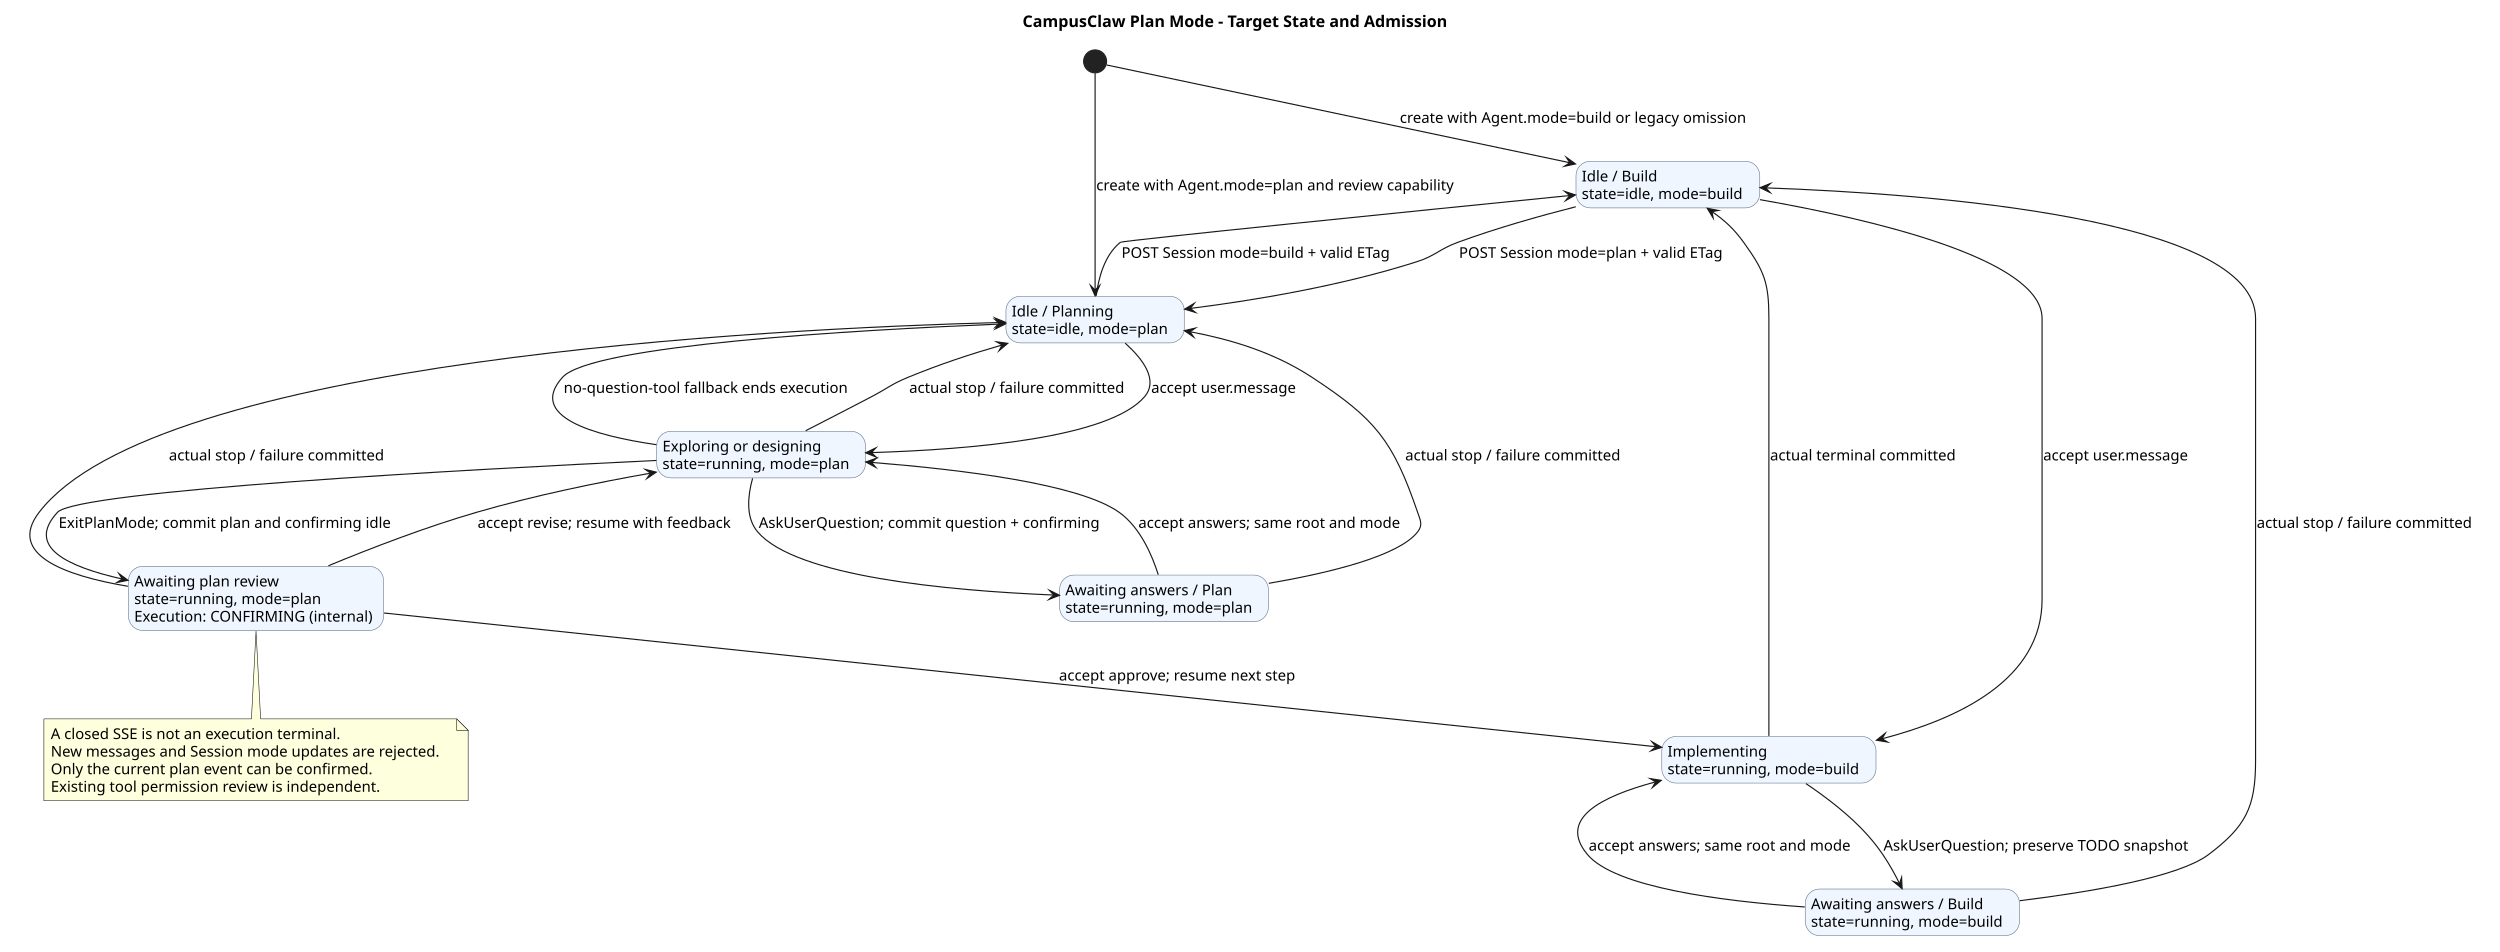
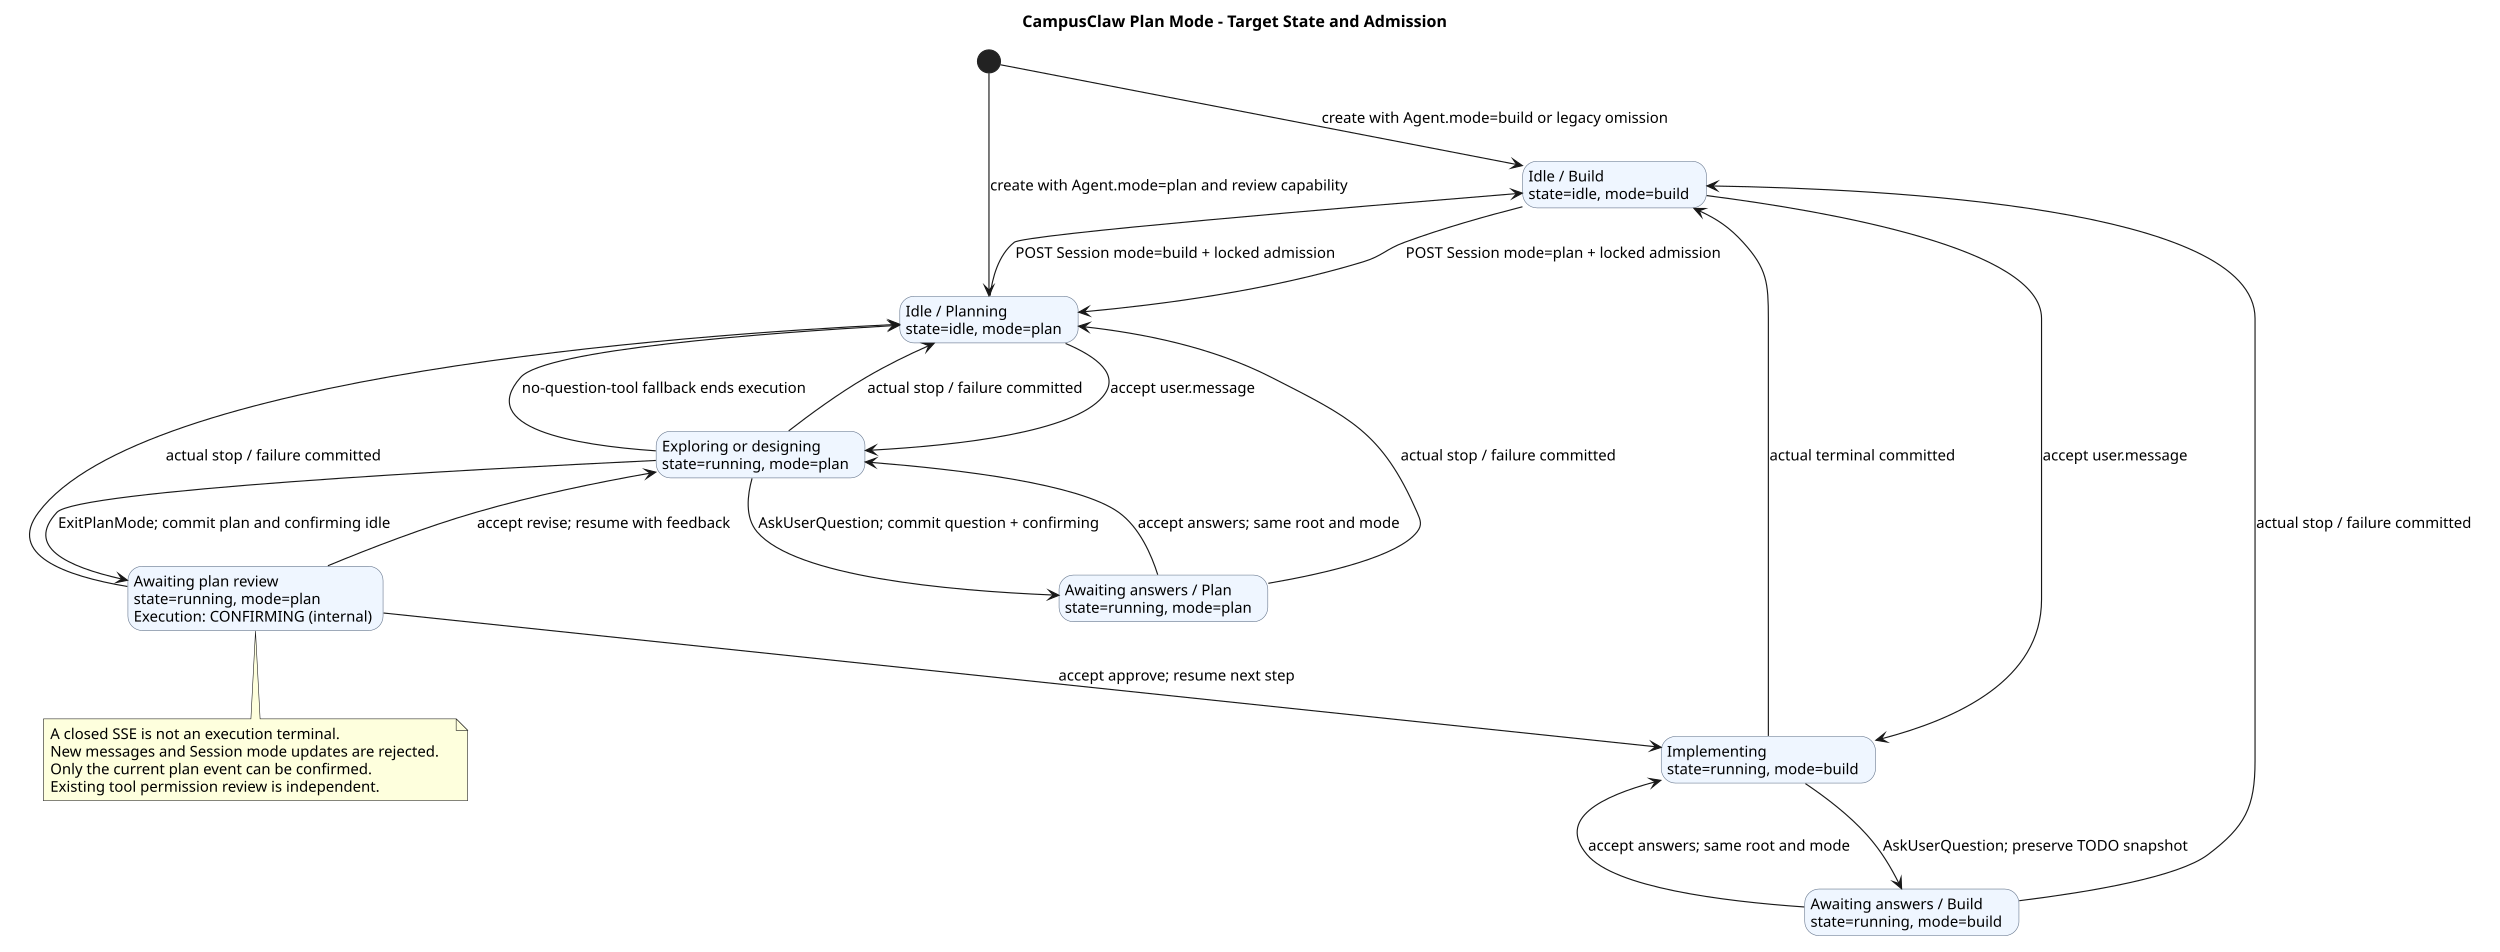
<svg xmlns="http://www.w3.org/2000/svg" contentStyleType="text/css" data-diagram-type="STATE" height="829px" preserveAspectRatio="none" style="width:2178px;height:829px;background:#FFFFFF;" version="1.1" viewBox="0 0 2178 829" width="2178px" zoomAndPan="magnify">
  <defs />
  <g>
    <g class="title" data-source-line="424">
-       <text fill="#000000" font-family="sans-serif" font-size="14" font-weight="700" lengthAdjust="spacing" textLength="390.018" x="890.797" y="23.535">CampusClaw Plan Mode - Target State and Admission</text>
+       <text fill="#000000" font-family="sans-serif" font-size="14" font-weight="700" lengthAdjust="spacing" textLength="390.018" x="890.567" y="23.535">CampusClaw Plan Mode - Target State and Admission</text>
    </g>
-     <rect fill="#EFF6FF" height="40.621" rx="12.5" ry="12.5" style="stroke:#64748B;stroke-width:0.5;" width="160.103" x="1373" y="140.488" />
-     <text fill="#000000" font-family="sans-serif" font-size="13" lengthAdjust="spacing" textLength="69.215" x="1378" y="158.057">Idle / Build</text>
-     <text fill="#000000" font-family="sans-serif" font-size="13" lengthAdjust="spacing" textLength="150.103" x="1378" y="173.367">state=idle, mode=build</text>
-     <rect fill="#EFF6FF" height="40.621" rx="12.5" ry="12.5" style="stroke:#64748B;stroke-width:0.5;" width="155.342" x="876.38" y="258.108" />
-     <text fill="#000000" font-family="sans-serif" font-size="13" lengthAdjust="spacing" textLength="92.162" x="881.38" y="275.677">Idle / Planning</text>
-     <text fill="#000000" font-family="sans-serif" font-size="13" lengthAdjust="spacing" textLength="145.342" x="881.38" y="290.987">state=idle, mode=plan</text>
-     <rect fill="#EFF6FF" height="40.621" rx="12.5" ry="12.5" style="stroke:#64748B;stroke-width:0.5;" width="181.856" x="572.12" y="375.728" />
-     <text fill="#000000" font-family="sans-serif" font-size="13" lengthAdjust="spacing" textLength="143.641" x="577.12" y="393.297">Exploring or designing</text>
-     <text fill="#000000" font-family="sans-serif" font-size="13" lengthAdjust="spacing" textLength="171.856" x="577.12" y="408.607">state=running, mode=plan</text>
-     <rect fill="#EFF6FF" height="55.932" rx="12.5" ry="12.5" style="stroke:#64748B;stroke-width:0.5;" width="222.285" x="111.91" y="493.358" />
-     <text fill="#000000" font-family="sans-serif" font-size="13" lengthAdjust="spacing" textLength="130.438" x="116.91" y="510.927">Awaiting plan review</text>
-     <text fill="#000000" font-family="sans-serif" font-size="13" lengthAdjust="spacing" textLength="171.856" x="116.91" y="526.237">state=running, mode=plan</text>
-     <text fill="#000000" font-family="sans-serif" font-size="13" lengthAdjust="spacing" textLength="212.285" x="116.91" y="541.548">Execution: CONFIRMING (internal)</text>
-     <rect fill="#EFF6FF" height="40.621" rx="12.5" ry="12.5" style="stroke:#64748B;stroke-width:0.5;" width="186.617" x="1447.74" y="641.598" />
-     <text fill="#000000" font-family="sans-serif" font-size="13" lengthAdjust="spacing" textLength="87.306" x="1452.74" y="659.167">Implementing</text>
-     <text fill="#000000" font-family="sans-serif" font-size="13" lengthAdjust="spacing" textLength="176.617" x="1452.74" y="674.477">state=running, mode=build</text>
-     <rect fill="#EFF6FF" height="40.621" rx="12.5" ry="12.5" style="stroke:#64748B;stroke-width:0.5;" width="181.856" x="923.12" y="501.008" />
-     <text fill="#000000" font-family="sans-serif" font-size="13" lengthAdjust="spacing" textLength="151.144" x="928.12" y="518.577">Awaiting answers / Plan</text>
-     <text fill="#000000" font-family="sans-serif" font-size="13" lengthAdjust="spacing" textLength="171.856" x="928.12" y="533.887">state=running, mode=plan</text>
-     <rect fill="#EFF6FF" height="40.621" rx="12.5" ry="12.5" style="stroke:#64748B;stroke-width:0.5;" width="186.617" x="1572.74" y="774.528" />
-     <text fill="#000000" font-family="sans-serif" font-size="13" lengthAdjust="spacing" textLength="156.197" x="1577.74" y="792.097">Awaiting answers / Build</text>
-     <text fill="#000000" font-family="sans-serif" font-size="13" lengthAdjust="spacing" textLength="176.617" x="1577.74" y="807.407">state=running, mode=build</text>
+     <rect fill="#EFF6FF" height="40.621" rx="12.5" ry="12.5" style="stroke:#64748B;stroke-width:0.5;" width="160.103" x="1326.53" y="140.488" />
+     <text fill="#000000" font-family="sans-serif" font-size="13" lengthAdjust="spacing" textLength="69.215" x="1331.53" y="158.057">Idle / Build</text>
+     <text fill="#000000" font-family="sans-serif" font-size="13" lengthAdjust="spacing" textLength="150.103" x="1331.53" y="173.367">state=idle, mode=build</text>
+     <rect fill="#EFF6FF" height="40.621" rx="12.5" ry="12.5" style="stroke:#64748B;stroke-width:0.5;" width="155.342" x="783.91" y="258.108" />
+     <text fill="#000000" font-family="sans-serif" font-size="13" lengthAdjust="spacing" textLength="92.162" x="788.91" y="275.677">Idle / Planning</text>
+     <text fill="#000000" font-family="sans-serif" font-size="13" lengthAdjust="spacing" textLength="145.342" x="788.91" y="290.987">state=idle, mode=plan</text>
+     <rect fill="#EFF6FF" height="40.621" rx="12.5" ry="12.5" style="stroke:#64748B;stroke-width:0.5;" width="181.856" x="571.66" y="375.728" />
+     <text fill="#000000" font-family="sans-serif" font-size="13" lengthAdjust="spacing" textLength="143.641" x="576.66" y="393.297">Exploring or designing</text>
+     <text fill="#000000" font-family="sans-serif" font-size="13" lengthAdjust="spacing" textLength="171.856" x="576.66" y="408.607">state=running, mode=plan</text>
+     <rect fill="#EFF6FF" height="55.932" rx="12.5" ry="12.5" style="stroke:#64748B;stroke-width:0.5;" width="222.285" x="111.44" y="493.358" />
+     <text fill="#000000" font-family="sans-serif" font-size="13" lengthAdjust="spacing" textLength="130.438" x="116.44" y="510.927">Awaiting plan review</text>
+     <text fill="#000000" font-family="sans-serif" font-size="13" lengthAdjust="spacing" textLength="171.856" x="116.44" y="526.237">state=running, mode=plan</text>
+     <text fill="#000000" font-family="sans-serif" font-size="13" lengthAdjust="spacing" textLength="212.285" x="116.44" y="541.548">Execution: CONFIRMING (internal)</text>
+     <rect fill="#EFF6FF" height="40.621" rx="12.5" ry="12.5" style="stroke:#64748B;stroke-width:0.5;" width="186.617" x="1447.28" y="641.598" />
+     <text fill="#000000" font-family="sans-serif" font-size="13" lengthAdjust="spacing" textLength="87.306" x="1452.28" y="659.167">Implementing</text>
+     <text fill="#000000" font-family="sans-serif" font-size="13" lengthAdjust="spacing" textLength="176.617" x="1452.28" y="674.477">state=running, mode=build</text>
+     <rect fill="#EFF6FF" height="40.621" rx="12.5" ry="12.5" style="stroke:#64748B;stroke-width:0.5;" width="181.856" x="922.66" y="501.008" />
+     <text fill="#000000" font-family="sans-serif" font-size="13" lengthAdjust="spacing" textLength="151.144" x="927.66" y="518.577">Awaiting answers / Plan</text>
+     <text fill="#000000" font-family="sans-serif" font-size="13" lengthAdjust="spacing" textLength="171.856" x="927.66" y="533.887">state=running, mode=plan</text>
+     <rect fill="#EFF6FF" height="40.621" rx="12.5" ry="12.5" style="stroke:#64748B;stroke-width:0.5;" width="186.617" x="1572.28" y="774.528" />
+     <text fill="#000000" font-family="sans-serif" font-size="13" lengthAdjust="spacing" textLength="156.197" x="1577.28" y="792.097">Awaiting answers / Build</text>
+     <text fill="#000000" font-family="sans-serif" font-size="13" lengthAdjust="spacing" textLength="176.617" x="1577.28" y="807.407">state=running, mode=build</text>
    <g class="start_entity" data-qualified-name=".start." data-source-line="441" id="ent0008">
-       <ellipse cx="954.05" cy="53.488" fill="#222222" rx="10" ry="10" style="stroke:#222222;stroke-width:1;" />
+       <ellipse cx="861.59" cy="53.488" fill="#222222" rx="10" ry="10" style="stroke:#222222;stroke-width:1;" />
    </g>
    <g class="entity" data-qualified-name="GMN28" data-source-line="462" id="ent0029">
-       <path d="M38.23,626.288 L38.23,697.53 A0,0 0 0 0 38.23,697.53 L407.862,697.53 A0,0 0 0 0 407.862,697.53 L407.862,636.288 L397.862,626.288 L227.05,626.288 L223.05,549.698 L219.05,626.288 L38.23,626.288 A0,0 0 0 0 38.23,626.288" fill="#FEFFDD" style="stroke:#181818;stroke-width:0.5;" />
-       <path d="M397.862,626.288 L397.862,636.288 L407.862,636.288 L397.862,626.288" fill="#FEFFDD" style="stroke:#181818;stroke-width:0.5;" />
-       <text fill="#000000" font-family="sans-serif" font-size="13" lengthAdjust="spacing" textLength="264.107" x="44.23" y="643.857">A closed SSE is not an execution terminal.</text>
-       <text fill="#000000" font-family="sans-serif" font-size="13" lengthAdjust="spacing" textLength="348.632" x="44.23" y="659.167">New messages and Session mode updates are rejected.</text>
-       <text fill="#000000" font-family="sans-serif" font-size="13" lengthAdjust="spacing" textLength="290.126" x="44.23" y="674.478">Only the current plan event can be confirmed.</text>
-       <text fill="#000000" font-family="sans-serif" font-size="13" lengthAdjust="spacing" textLength="298.962" x="44.23" y="689.788">Existing tool permission review is independent.</text>
+       <path d="M37.77,626.288 L37.77,697.53 A0,0 0 0 0 37.77,697.53 L407.402,697.53 A0,0 0 0 0 407.402,697.53 L407.402,636.288 L397.402,626.288 L226.59,626.288 L222.59,549.698 L218.59,626.288 L37.77,626.288 A0,0 0 0 0 37.77,626.288" fill="#FEFFDD" style="stroke:#181818;stroke-width:0.5;" />
+       <path d="M397.402,626.288 L397.402,636.288 L407.402,636.288 L397.402,626.288" fill="#FEFFDD" style="stroke:#181818;stroke-width:0.5;" />
+       <text fill="#000000" font-family="sans-serif" font-size="13" lengthAdjust="spacing" textLength="264.107" x="43.77" y="643.857">A closed SSE is not an execution terminal.</text>
+       <text fill="#000000" font-family="sans-serif" font-size="13" lengthAdjust="spacing" textLength="348.632" x="43.77" y="659.167">New messages and Session mode updates are rejected.</text>
+       <text fill="#000000" font-family="sans-serif" font-size="13" lengthAdjust="spacing" textLength="290.126" x="43.77" y="674.478">Only the current plan event can be confirmed.</text>
+       <text fill="#000000" font-family="sans-serif" font-size="13" lengthAdjust="spacing" textLength="298.962" x="43.77" y="689.788">Existing tool permission review is independent.</text>
    </g>
    <g class="link" data-entity-1="ent0008" data-entity-2="ent0001" data-link-type="dependency" data-source-line="441" id="lnk9">
-       <path d="M964.02,56.598 C1014.81,67.308 1242.388,115.346 1367.648,141.776" fill="none" id="*start*-to-Normal" style="stroke:#181818;stroke-width:1;" />
-       <polygon fill="#181818" points="1372.54,142.808,1364.56,137.036,1367.648,141.776,1362.908,144.864,1372.54,142.808" style="stroke:#181818;stroke-width:1;stroke-linejoin:miter;stroke-miterlimit:10;" />
-       <text fill="#000000" font-family="sans-serif" font-size="13" lengthAdjust="spacing" textLength="314.952" x="1219.51" y="107.057">create with Agent.mode=build or legacy omission</text>
+       <path d="M871.51,56.408 C925.94,66.928 1185.741,117.13 1321.311,143.32" fill="none" id="*start*-to-Normal" style="stroke:#181818;stroke-width:1;" />
+       <polygon fill="#181818" points="1326.22,144.268,1318.142,138.634,1321.311,143.32,1316.625,146.489,1326.22,144.268" style="stroke:#181818;stroke-width:1;stroke-linejoin:miter;stroke-miterlimit:10;" />
+       <text fill="#000000" font-family="sans-serif" font-size="13" lengthAdjust="spacing" textLength="314.952" x="1151.43" y="107.057">create with Agent.mode=build or legacy omission</text>
    </g>
    <g class="link" data-entity-1="ent0008" data-entity-2="ent0002" data-link-type="dependency" data-source-line="442" id="lnk10">
-       <path d="M954.05,63.788 C954.05,97.158 954.05,206.408 954.05,252.698" fill="none" id="*start*-to-PlanIdle" style="stroke:#181818;stroke-width:1;" />
-       <polygon fill="#181818" points="954.05,257.698,958.05,248.698,954.05,252.698,950.05,248.698,954.05,257.698" style="stroke:#181818;stroke-width:1;stroke-linejoin:miter;stroke-miterlimit:10;" />
-       <text fill="#000000" font-family="sans-serif" font-size="13" lengthAdjust="spacing" textLength="324.251" x="955.05" y="165.867">create with Agent.mode=plan and review capability</text>
+       <path d="M861.59,63.788 C861.59,97.158 861.59,206.408 861.59,252.698" fill="none" id="*start*-to-PlanIdle" style="stroke:#181818;stroke-width:1;" />
+       <polygon fill="#181818" points="861.59,257.698,865.59,248.698,861.59,252.698,857.59,248.698,861.59,257.698" style="stroke:#181818;stroke-width:1;stroke-linejoin:miter;stroke-miterlimit:10;" />
+       <text fill="#000000" font-family="sans-serif" font-size="13" lengthAdjust="spacing" textLength="324.251" x="862.59" y="165.867">create with Agent.mode=plan and review capability</text>
    </g>
    <g class="link" data-entity-1="ent0001" data-entity-2="ent0002" data-link-type="dependency" data-source-line="443" id="lnk11">
-       <path d="M1372.82,180.128 C1340.49,188.358 1303.1,198.968 1270.05,211.108 C1253.44,217.218 1250.91,222.748 1234.05,228.108 C1167.49,249.268 1093.92,261.466 1037,268.716" fill="none" id="Normal-to-PlanIdle" style="stroke:#181818;stroke-width:1;" />
-       <polygon fill="#181818" points="1032.04,269.348,1041.473,272.179,1037,268.716,1040.463,264.243,1032.04,269.348" style="stroke:#181818;stroke-width:1;stroke-linejoin:miter;stroke-miterlimit:10;" />
-       <text fill="#000000" font-family="sans-serif" font-size="13" lengthAdjust="spacing" textLength="243.94" x="1271.05" y="224.677">POST Session mode=plan + valid ETag</text>
+       <path d="M1326.35,180.128 C1294.02,188.358 1256.63,198.968 1223.59,211.108 C1206.98,217.218 1204.51,222.958 1187.59,228.108 C1105.04,253.248 1011.649,265.432 944.709,271.562" fill="none" id="Normal-to-PlanIdle" style="stroke:#181818;stroke-width:1;" />
+       <polygon fill="#181818" points="939.73,272.018,949.057,275.181,944.709,271.562,948.328,267.214,939.73,272.018" style="stroke:#181818;stroke-width:1;stroke-linejoin:miter;stroke-miterlimit:10;" />
+       <text fill="#000000" font-family="sans-serif" font-size="13" lengthAdjust="spacing" textLength="289.529" x="1224.59" y="224.677">POST Session mode=plan + locked admission</text>
    </g>
    <g class="link" data-entity-1="ent0002" data-entity-2="ent0001" data-link-type="dependency" data-source-line="444" id="lnk12">
-       <path d="M955.06,257.668 C956.96,242.488 962.15,222.278 976.05,211.108 C977.97,209.568 1232.075,183.927 1367.555,170.347" fill="none" id="PlanIdle-to-Normal" style="stroke:#181818;stroke-width:1;" />
-       <polygon fill="#181818" points="1372.53,169.848,1363.176,166.766,1367.555,170.347,1363.974,174.726,1372.53,169.848" style="stroke:#181818;stroke-width:1;stroke-linejoin:miter;stroke-miterlimit:10;" />
-       <text fill="#000000" font-family="sans-serif" font-size="13" lengthAdjust="spacing" textLength="248.701" x="977.05" y="224.677">POST Session mode=build + valid ETag</text>
+       <path d="M862.57,257.628 C864.45,242.428 869.63,222.218 883.59,211.108 C892.14,204.298 1176.696,180.404 1321.206,168.654" fill="none" id="PlanIdle-to-Normal" style="stroke:#181818;stroke-width:1;" />
+       <polygon fill="#181818" points="1326.19,168.248,1316.895,164.991,1321.206,168.654,1317.544,172.964,1326.19,168.248" style="stroke:#181818;stroke-width:1;stroke-linejoin:miter;stroke-miterlimit:10;" />
+       <text fill="#000000" font-family="sans-serif" font-size="13" lengthAdjust="spacing" textLength="294.29" x="884.59" y="224.677">POST Session mode=build + locked admission</text>
    </g>
    <g class="link" data-entity-1="ent0002" data-entity-2="ent0003" data-link-type="dependency" data-source-line="445" id="lnk13">
-       <path d="M980.27,298.968 C995.57,312.718 1009.6,331.188 997.05,345.728 C966.22,381.448 847.058,391.594 759.158,394.314" fill="none" id="PlanIdle-to-Planning" style="stroke:#181818;stroke-width:1;" />
-       <polygon fill="#181818" points="754.16,394.468,763.279,398.188,759.158,394.314,763.032,390.192,754.16,394.468" style="stroke:#181818;stroke-width:1;stroke-linejoin:miter;stroke-miterlimit:10;" />
-       <text fill="#000000" font-family="sans-serif" font-size="13" lengthAdjust="spacing" textLength="131.428" x="1002.89" y="342.297">accept user.message</text>
+       <path d="M928.32,299.228 C955.37,310.658 976.84,326.568 960.59,345.728 C934.43,376.578 836.592,387.88 758.992,392.21" fill="none" id="PlanIdle-to-Planning" style="stroke:#181818;stroke-width:1;" />
+       <polygon fill="#181818" points="754,392.488,763.209,395.981,758.992,392.21,762.763,387.993,754,392.488" style="stroke:#181818;stroke-width:1;stroke-linejoin:miter;stroke-miterlimit:10;" />
+       <text fill="#000000" font-family="sans-serif" font-size="13" lengthAdjust="spacing" textLength="131.428" x="967.2" y="342.297">accept user.message</text>
    </g>
    <g class="link" data-entity-1="ent0003" data-entity-2="ent0002" data-link-type="dependency" data-source-line="452" id="lnk20">
-       <path d="M571.92,387.418 C515.68,379.258 459.61,362.578 490.05,328.728 C515.34,300.608 745.654,287.484 871.114,282.324" fill="none" id="Planning-to-PlanIdle" style="stroke:#181818;stroke-width:1;" />
-       <polygon fill="#181818" points="876.11,282.118,866.953,278.491,871.114,282.324,867.282,286.485,876.11,282.118" style="stroke:#181818;stroke-width:1;stroke-linejoin:miter;stroke-miterlimit:10;" />
-       <text fill="#000000" font-family="sans-serif" font-size="13" lengthAdjust="spacing" textLength="263.891" x="491.05" y="342.297">no-question-tool fallback ends execution</text>
+       <path d="M571.32,392.768 C498.5,387.738 414.64,372.668 453.59,328.728 C475.06,304.508 666.178,290.136 778.498,283.656" fill="none" id="Planning-to-PlanIdle" style="stroke:#181818;stroke-width:1;" />
+       <polygon fill="#181818" points="783.49,283.368,774.275,279.893,778.498,283.656,774.735,287.88,783.49,283.368" style="stroke:#181818;stroke-width:1;stroke-linejoin:miter;stroke-miterlimit:10;" />
+       <text fill="#000000" font-family="sans-serif" font-size="13" lengthAdjust="spacing" textLength="263.891" x="454.59" y="342.297">no-question-tool fallback ends execution</text>
    </g>
    <g class="link" data-entity-1="ent0003" data-entity-2="ent0002" data-link-type="dependency" data-source-line="458" id="lnk26">
-       <path d="M701.88,375.248 C719.38,366.288 740.28,355.538 759.05,345.728 C773.32,338.278 776.16,334.868 791.05,328.728 C818.79,317.298 845.358,308.571 873.118,300.521" fill="none" id="Planning-to-PlanIdle-1" style="stroke:#181818;stroke-width:1;" />
-       <polygon fill="#181818" points="877.92,299.128,868.162,297.793,873.118,300.521,870.39,305.477,877.92,299.128" style="stroke:#181818;stroke-width:1;stroke-linejoin:miter;stroke-miterlimit:10;" />
-       <text fill="#000000" font-family="sans-serif" font-size="13" lengthAdjust="spacing" textLength="196.561" x="792.05" y="342.297">actual stop / failure committed</text>
+       <path d="M687.09,375.388 C705.13,361.418 730.61,342.718 754.59,328.728 C773.31,317.808 790.31,309.506 809.15,301.146" fill="none" id="Planning-to-PlanIdle-1" style="stroke:#181818;stroke-width:1;" />
+       <polygon fill="#181818" points="813.72,299.118,803.871,299.113,809.15,301.146,807.116,306.425,813.72,299.118" style="stroke:#181818;stroke-width:1;stroke-linejoin:miter;stroke-miterlimit:10;" />
+       <text fill="#000000" font-family="sans-serif" font-size="13" lengthAdjust="spacing" textLength="196.561" x="755.59" y="342.297">actual stop / failure committed</text>
    </g>
    <g class="link" data-entity-1="ent0003" data-entity-2="ent0006" data-link-type="dependency" data-source-line="446" id="lnk14">
-       <path d="M655.65,416.758 C651.58,431.318 649.29,450.718 660.05,463.358 C693.2,502.268 824.544,514.489 918.014,518.399" fill="none" id="Planning-to-AskingPlan" style="stroke:#181818;stroke-width:1;" />
-       <polygon fill="#181818" points="923.01,518.608,914.185,514.236,918.014,518.399,913.851,522.229,923.01,518.608" style="stroke:#181818;stroke-width:1;stroke-linejoin:miter;stroke-miterlimit:10;" />
-       <text fill="#000000" font-family="sans-serif" font-size="13" lengthAdjust="spacing" textLength="309.969" x="661.05" y="459.927">AskUserQuestion; commit question + confirming</text>
+       <path d="M655.19,416.758 C651.12,431.318 648.82,450.718 659.59,463.358 C692.74,502.268 824.074,514.489 917.544,518.399" fill="none" id="Planning-to-AskingPlan" style="stroke:#181818;stroke-width:1;" />
+       <polygon fill="#181818" points="922.54,518.608,913.715,514.236,917.544,518.399,913.381,522.229,922.54,518.608" style="stroke:#181818;stroke-width:1;stroke-linejoin:miter;stroke-miterlimit:10;" />
+       <text fill="#000000" font-family="sans-serif" font-size="13" lengthAdjust="spacing" textLength="309.969" x="660.59" y="459.927">AskUserQuestion; commit question + confirming</text>
    </g>
    <g class="link" data-entity-1="ent0006" data-entity-2="ent0003" data-link-type="dependency" data-source-line="447" id="lnk15">
-       <path d="M1009.07,500.648 C1003.65,483.488 993.23,459.368 975.05,446.358 C940.49,421.618 838.384,409.155 759.264,402.855" fill="none" id="AskingPlan-to-Planning" style="stroke:#181818;stroke-width:1;" />
-       <polygon fill="#181818" points="754.28,402.458,762.934,407.16,759.264,402.855,763.569,399.185,754.28,402.458" style="stroke:#181818;stroke-width:1;stroke-linejoin:miter;stroke-miterlimit:10;" />
-       <text fill="#000000" font-family="sans-serif" font-size="13" lengthAdjust="spacing" textLength="234.857" x="991.71" y="459.927">accept answers; same root and mode</text>
+       <path d="M1008.6,500.648 C1003.19,483.488 992.77,459.368 974.59,446.358 C940.02,421.618 837.924,409.155 758.804,402.855" fill="none" id="AskingPlan-to-Planning" style="stroke:#181818;stroke-width:1;" />
+       <polygon fill="#181818" points="753.82,402.458,762.474,407.16,758.804,402.855,763.109,399.185,753.82,402.458" style="stroke:#181818;stroke-width:1;stroke-linejoin:miter;stroke-miterlimit:10;" />
+       <text fill="#000000" font-family="sans-serif" font-size="13" lengthAdjust="spacing" textLength="234.857" x="991.25" y="459.927">accept answers; same root and mode</text>
    </g>
    <g class="link" data-entity-1="ent0005" data-entity-2="ent0007" data-link-type="dependency" data-source-line="448" id="lnk16">
-       <path d="M1573.35,682.678 C1590.63,694.298 1611.5,710.118 1627.05,727.528 C1639.59,741.568 1647.922,755.782 1654.872,769.742" fill="none" id="Implementing-to-AskingBuild" style="stroke:#181818;stroke-width:1;" />
-       <polygon fill="#181818" points="1657.1,774.218,1656.67,764.379,1654.872,769.742,1649.508,767.944,1657.1,774.218" style="stroke:#181818;stroke-width:1;stroke-linejoin:miter;stroke-miterlimit:10;" />
-       <text fill="#000000" font-family="sans-serif" font-size="13" lengthAdjust="spacing" textLength="274.212" x="1640.85" y="741.097">AskUserQuestion; preserve TODO snapshot</text>
+       <path d="M1572.88,682.678 C1590.17,694.298 1611.03,710.118 1626.59,727.528 C1639.13,741.568 1647.462,755.782 1654.412,769.742" fill="none" id="Implementing-to-AskingBuild" style="stroke:#181818;stroke-width:1;" />
+       <polygon fill="#181818" points="1656.64,774.218,1656.21,764.379,1654.412,769.742,1649.048,767.944,1656.64,774.218" style="stroke:#181818;stroke-width:1;stroke-linejoin:miter;stroke-miterlimit:10;" />
+       <text fill="#000000" font-family="sans-serif" font-size="13" lengthAdjust="spacing" textLength="274.212" x="1640.39" y="741.097">AskUserQuestion; preserve TODO snapshot</text>
    </g>
    <g class="link" data-entity-1="ent0007" data-entity-2="ent0005" data-link-type="dependency" data-source-line="449" id="lnk17">
-       <path d="M1572.32,790.148 C1499.53,785.088 1407.04,773.058 1383.05,744.528 C1356.82,713.338 1394.82,693.902 1442.46,681.142" fill="none" id="AskingBuild-to-Implementing" style="stroke:#181818;stroke-width:1;" />
-       <polygon fill="#181818" points="1447.29,679.848,1437.562,678.313,1442.46,681.142,1439.631,686.041,1447.29,679.848" style="stroke:#181818;stroke-width:1;stroke-linejoin:miter;stroke-miterlimit:10;" />
-       <text fill="#000000" font-family="sans-serif" font-size="13" lengthAdjust="spacing" textLength="234.857" x="1384.05" y="741.097">accept answers; same root and mode</text>
+       <path d="M1571.86,790.148 C1499.06,785.088 1406.58,773.058 1382.59,744.528 C1356.36,713.338 1394.35,693.902 1442,681.142" fill="none" id="AskingBuild-to-Implementing" style="stroke:#181818;stroke-width:1;" />
+       <polygon fill="#181818" points="1446.83,679.848,1437.102,678.312,1442,681.142,1439.171,686.04,1446.83,679.848" style="stroke:#181818;stroke-width:1;stroke-linejoin:miter;stroke-miterlimit:10;" />
+       <text fill="#000000" font-family="sans-serif" font-size="13" lengthAdjust="spacing" textLength="234.857" x="1383.59" y="741.097">accept answers; same root and mode</text>
    </g>
    <g class="link" data-entity-1="ent0006" data-entity-2="ent0002" data-link-type="dependency" data-source-line="450" id="lnk18">
-       <path d="M1105.41,508.188 C1158.78,499.018 1218.76,484.378 1235.05,463.358 C1239.68,457.378 1237.51,453.498 1235.05,446.358 C1213.43,383.608 1198.52,365.168 1143.05,328.728 C1110.03,307.048 1072.833,295.817 1036.753,288.997" fill="none" id="AskingPlan-to-PlanIdle" style="stroke:#181818;stroke-width:1;" />
-       <polygon fill="#181818" points="1031.84,288.068,1039.94,293.67,1036.753,288.997,1041.426,285.81,1031.84,288.068" style="stroke:#181818;stroke-width:1;stroke-linejoin:miter;stroke-miterlimit:10;" />
-       <text fill="#000000" font-family="sans-serif" font-size="13" lengthAdjust="spacing" textLength="196.561" x="1224.2" y="401.107">actual stop / failure committed</text>
+       <path d="M1104.94,508.188 C1158.31,499.018 1218.29,484.378 1234.59,463.358 C1239.21,457.378 1237.61,453.278 1234.59,446.358 C1203.79,375.848 1176.09,363.738 1107.59,328.728 C1055.32,302.018 994.889,290.324 944.659,284.704" fill="none" id="AskingPlan-to-PlanIdle" style="stroke:#181818;stroke-width:1;" />
+       <polygon fill="#181818" points="939.69,284.148,948.189,289.124,944.659,284.704,949.079,281.174,939.69,284.148" style="stroke:#181818;stroke-width:1;stroke-linejoin:miter;stroke-miterlimit:10;" />
+       <text fill="#000000" font-family="sans-serif" font-size="13" lengthAdjust="spacing" textLength="196.561" x="1220.24" y="401.107">actual stop / failure committed</text>
    </g>
    <g class="link" data-entity-1="ent0007" data-entity-2="ent0001" data-link-type="dependency" data-source-line="451" id="lnk19">
-       <path d="M1759.6,784.698 C1822.47,776.948 1898.35,763.938 1924.05,744.528 C1956.44,720.058 1965.05,703.498 1965.05,662.908 C1965.05,277.418 1965.05,277.418 1965.05,277.418 C1965.05,189.998 1682.417,168.848 1538.327,163.658" fill="none" id="AskingBuild-to-Normal" style="stroke:#181818;stroke-width:1;" />
-       <polygon fill="#181818" points="1533.33,163.478,1542.18,167.8,1538.327,163.658,1542.468,159.805,1533.33,163.478" style="stroke:#181818;stroke-width:1;stroke-linejoin:miter;stroke-miterlimit:10;" />
-       <text fill="#000000" font-family="sans-serif" font-size="13" lengthAdjust="spacing" textLength="196.561" x="1966.05" y="459.927">actual stop / failure committed</text>
+       <path d="M1759.14,784.698 C1822,776.948 1897.89,763.938 1923.59,744.528 C1955.98,720.058 1964.59,703.498 1964.59,662.908 C1964.59,277.418 1964.59,277.418 1964.59,277.418 C1964.59,181.088 1646.659,164.488 1492.129,162.028" fill="none" id="AskingBuild-to-Normal" style="stroke:#181818;stroke-width:1;" />
+       <polygon fill="#181818" points="1487.13,161.948,1496.065,166.091,1492.129,162.028,1496.193,158.092,1487.13,161.948" style="stroke:#181818;stroke-width:1;stroke-linejoin:miter;stroke-miterlimit:10;" />
+       <text fill="#000000" font-family="sans-serif" font-size="13" lengthAdjust="spacing" textLength="196.561" x="1965.59" y="459.927">actual stop / failure committed</text>
    </g>
    <g class="link" data-entity-1="ent0003" data-entity-2="ent0004" data-link-type="dependency" data-source-line="453" id="lnk21">
-       <path d="M571.83,401.158 C405.3,409.108 67.47,427.468 50.05,446.358 C22.42,476.298 57.921,493.533 106.581,504.453" fill="none" id="Planning-to-Reviewing" style="stroke:#181818;stroke-width:1;" />
-       <polygon fill="#181818" points="111.46,505.548,103.554,499.675,106.581,504.453,101.802,507.481,111.46,505.548" style="stroke:#181818;stroke-width:1;stroke-linejoin:miter;stroke-miterlimit:10;" />
-       <text fill="#000000" font-family="sans-serif" font-size="13" lengthAdjust="spacing" textLength="298.848" x="51.05" y="459.927">ExitPlanMode; commit plan and confirming idle</text>
+       <path d="M571.36,401.158 C404.84,409.108 67.01,427.468 49.59,446.358 C21.95,476.298 57.451,493.534 106.121,504.454" fill="none" id="Planning-to-Reviewing" style="stroke:#181818;stroke-width:1;" />
+       <polygon fill="#181818" points="111,505.548,103.094,499.675,106.121,504.454,101.343,507.481,111,505.548" style="stroke:#181818;stroke-width:1;stroke-linejoin:miter;stroke-miterlimit:10;" />
+       <text fill="#000000" font-family="sans-serif" font-size="13" lengthAdjust="spacing" textLength="298.848" x="50.59" y="459.927">ExitPlanMode; commit plan and confirming idle</text>
    </g>
    <g class="link" data-entity-1="ent0004" data-entity-2="ent0003" data-link-type="dependency" data-source-line="454" id="lnk22">
-       <path d="M286.11,492.878 C323.13,477.568 371.13,459.078 415.05,446.358 C466.17,431.538 519.577,420.57 566.817,412.21" fill="none" id="Reviewing-to-Planning" style="stroke:#181818;stroke-width:1;" />
-       <polygon fill="#181818" points="571.74,411.338,562.181,408.968,566.817,412.21,563.575,416.845,571.74,411.338" style="stroke:#181818;stroke-width:1;stroke-linejoin:miter;stroke-miterlimit:10;" />
-       <text fill="#000000" font-family="sans-serif" font-size="13" lengthAdjust="spacing" textLength="228.674" x="416.05" y="459.927">accept revise; resume with feedback</text>
+       <path d="M285.65,492.878 C322.67,477.568 370.67,459.078 414.59,446.358 C465.71,431.538 519.116,420.57 566.356,412.21" fill="none" id="Reviewing-to-Planning" style="stroke:#181818;stroke-width:1;" />
+       <polygon fill="#181818" points="571.28,411.338,561.721,408.968,566.356,412.21,563.115,416.845,571.28,411.338" style="stroke:#181818;stroke-width:1;stroke-linejoin:miter;stroke-miterlimit:10;" />
+       <text fill="#000000" font-family="sans-serif" font-size="13" lengthAdjust="spacing" textLength="228.674" x="415.59" y="459.927">accept revise; resume with feedback</text>
    </g>
    <g class="link" data-entity-1="ent0004" data-entity-2="ent0005" data-link-type="dependency" data-source-line="455" id="lnk23">
-       <path d="M334.57,534.048 C589.53,560.858 1206.227,625.695 1442.687,650.565" fill="none" id="Reviewing-to-Implementing" style="stroke:#181818;stroke-width:1;" />
-       <polygon fill="#181818" points="1447.66,651.088,1439.128,646.169,1442.687,650.565,1438.291,654.125,1447.66,651.088" style="stroke:#181818;stroke-width:1;stroke-linejoin:miter;stroke-miterlimit:10;" />
-       <text fill="#000000" font-family="sans-serif" font-size="13" lengthAdjust="spacing" textLength="213.865" x="922.57" y="592.857">accept approve; resume next step</text>
+       <path d="M334.11,534.048 C589.06,560.858 1205.767,625.695 1442.227,650.565" fill="none" id="Reviewing-to-Implementing" style="stroke:#181818;stroke-width:1;" />
+       <polygon fill="#181818" points="1447.2,651.088,1438.668,646.169,1442.227,650.565,1437.831,654.125,1447.2,651.088" style="stroke:#181818;stroke-width:1;stroke-linejoin:miter;stroke-miterlimit:10;" />
+       <text fill="#000000" font-family="sans-serif" font-size="13" lengthAdjust="spacing" textLength="213.865" x="922.1" y="592.857">accept approve; resume next step</text>
    </g>
    <g class="link" data-entity-1="ent0001" data-entity-2="ent0005" data-link-type="dependency" data-source-line="456" id="lnk24">
-       <path d="M1533.22,173.928 C1629.74,190.838 1779.05,225.398 1779.05,277.418 C1779.05,277.418 1779.05,277.418 1779.05,522.318 C1779.05,592.248 1706.208,626.246 1639.608,643.626" fill="none" id="Normal-to-Implementing" style="stroke:#181818;stroke-width:1;" />
-       <polygon fill="#181818" points="1634.77,644.888,1644.488,646.486,1639.608,643.626,1642.468,638.745,1634.77,644.888" style="stroke:#181818;stroke-width:1;stroke-linejoin:miter;stroke-miterlimit:10;" />
-       <text fill="#000000" font-family="sans-serif" font-size="13" lengthAdjust="spacing" textLength="131.428" x="1780.05" y="401.107">accept user.message</text>
+       <path d="M1486.85,170.398 C1596.2,184.388 1778.59,216.808 1778.59,277.418 C1778.59,277.418 1778.59,277.418 1778.59,522.318 C1778.59,592.248 1705.748,626.246 1639.148,643.626" fill="none" id="Normal-to-Implementing" style="stroke:#181818;stroke-width:1;" />
+       <polygon fill="#181818" points="1634.31,644.888,1644.028,646.486,1639.148,643.626,1642.008,638.745,1634.31,644.888" style="stroke:#181818;stroke-width:1;stroke-linejoin:miter;stroke-miterlimit:10;" />
+       <text fill="#000000" font-family="sans-serif" font-size="13" lengthAdjust="spacing" textLength="131.428" x="1779.59" y="401.107">accept user.message</text>
    </g>
    <g class="link" data-entity-1="ent0005" data-entity-2="ent0001" data-link-type="dependency" data-source-line="457" id="lnk25">
-       <path d="M1541.05,641.168 C1541.05,614.288 1541.05,564.668 1541.05,522.318 C1541.05,277.418 1541.05,277.418 1541.05,277.418 C1541.05,246.368 1537.21,236.298 1519.05,211.108 C1510.68,199.508 1502.878,192.312 1491.488,184.352" fill="none" id="Implementing-to-Normal" style="stroke:#181818;stroke-width:1;" />
-       <polygon fill="#181818" points="1487.39,181.488,1492.476,189.923,1491.488,184.352,1497.058,183.365,1487.39,181.488" style="stroke:#181818;stroke-width:1;stroke-linejoin:miter;stroke-miterlimit:10;" />
-       <text fill="#000000" font-family="sans-serif" font-size="13" lengthAdjust="spacing" textLength="166.08" x="1542.05" y="401.107">actual terminal committed</text>
+       <path d="M1540.59,641.168 C1540.59,614.288 1540.59,564.668 1540.59,522.318 C1540.59,277.418 1540.59,277.418 1540.59,277.418 C1540.59,246.368 1539.48,234.078 1518.59,211.108 C1507,198.378 1496.088,190.847 1480.358,183.657" fill="none" id="Implementing-to-Normal" style="stroke:#181818;stroke-width:1;" />
+       <polygon fill="#181818" points="1475.81,181.578,1482.333,188.958,1480.358,183.657,1485.658,181.682,1475.81,181.578" style="stroke:#181818;stroke-width:1;stroke-linejoin:miter;stroke-miterlimit:10;" />
+       <text fill="#000000" font-family="sans-serif" font-size="13" lengthAdjust="spacing" textLength="166.08" x="1541.59" y="401.107">actual terminal committed</text>
    </g>
    <g class="link" data-entity-1="ent0004" data-entity-2="ent0002" data-link-type="dependency" data-source-line="459" id="lnk27">
-       <path d="M111.45,510.778 C55.91,501.408 6,482.908 34.05,446.358 C136.15,313.298 667.772,286.413 870.982,280.943" fill="none" id="Reviewing-to-PlanIdle" style="stroke:#181818;stroke-width:1;" />
-       <polygon fill="#181818" points="875.98,280.808,866.876,277.052,870.982,280.943,867.091,285.049,875.98,280.808" style="stroke:#181818;stroke-width:1;stroke-linejoin:miter;stroke-miterlimit:10;" />
-       <text fill="#000000" font-family="sans-serif" font-size="13" lengthAdjust="spacing" textLength="196.561" x="147.12" y="401.107">actual stop / failure committed</text>
+       <path d="M110.96,510.948 C55.65,501.648 6,483.138 33.59,446.358 C123.27,326.758 590.256,292.024 778.746,282.734" fill="none" id="Reviewing-to-PlanIdle" style="stroke:#181818;stroke-width:1;" />
+       <polygon fill="#181818" points="783.74,282.488,774.554,278.936,778.746,282.734,774.948,286.926,783.74,282.488" style="stroke:#181818;stroke-width:1;stroke-linejoin:miter;stroke-miterlimit:10;" />
+       <text fill="#000000" font-family="sans-serif" font-size="13" lengthAdjust="spacing" textLength="196.561" x="144.39" y="401.107">actual stop / failure committed</text>
    </g>
  </g>
</svg>
